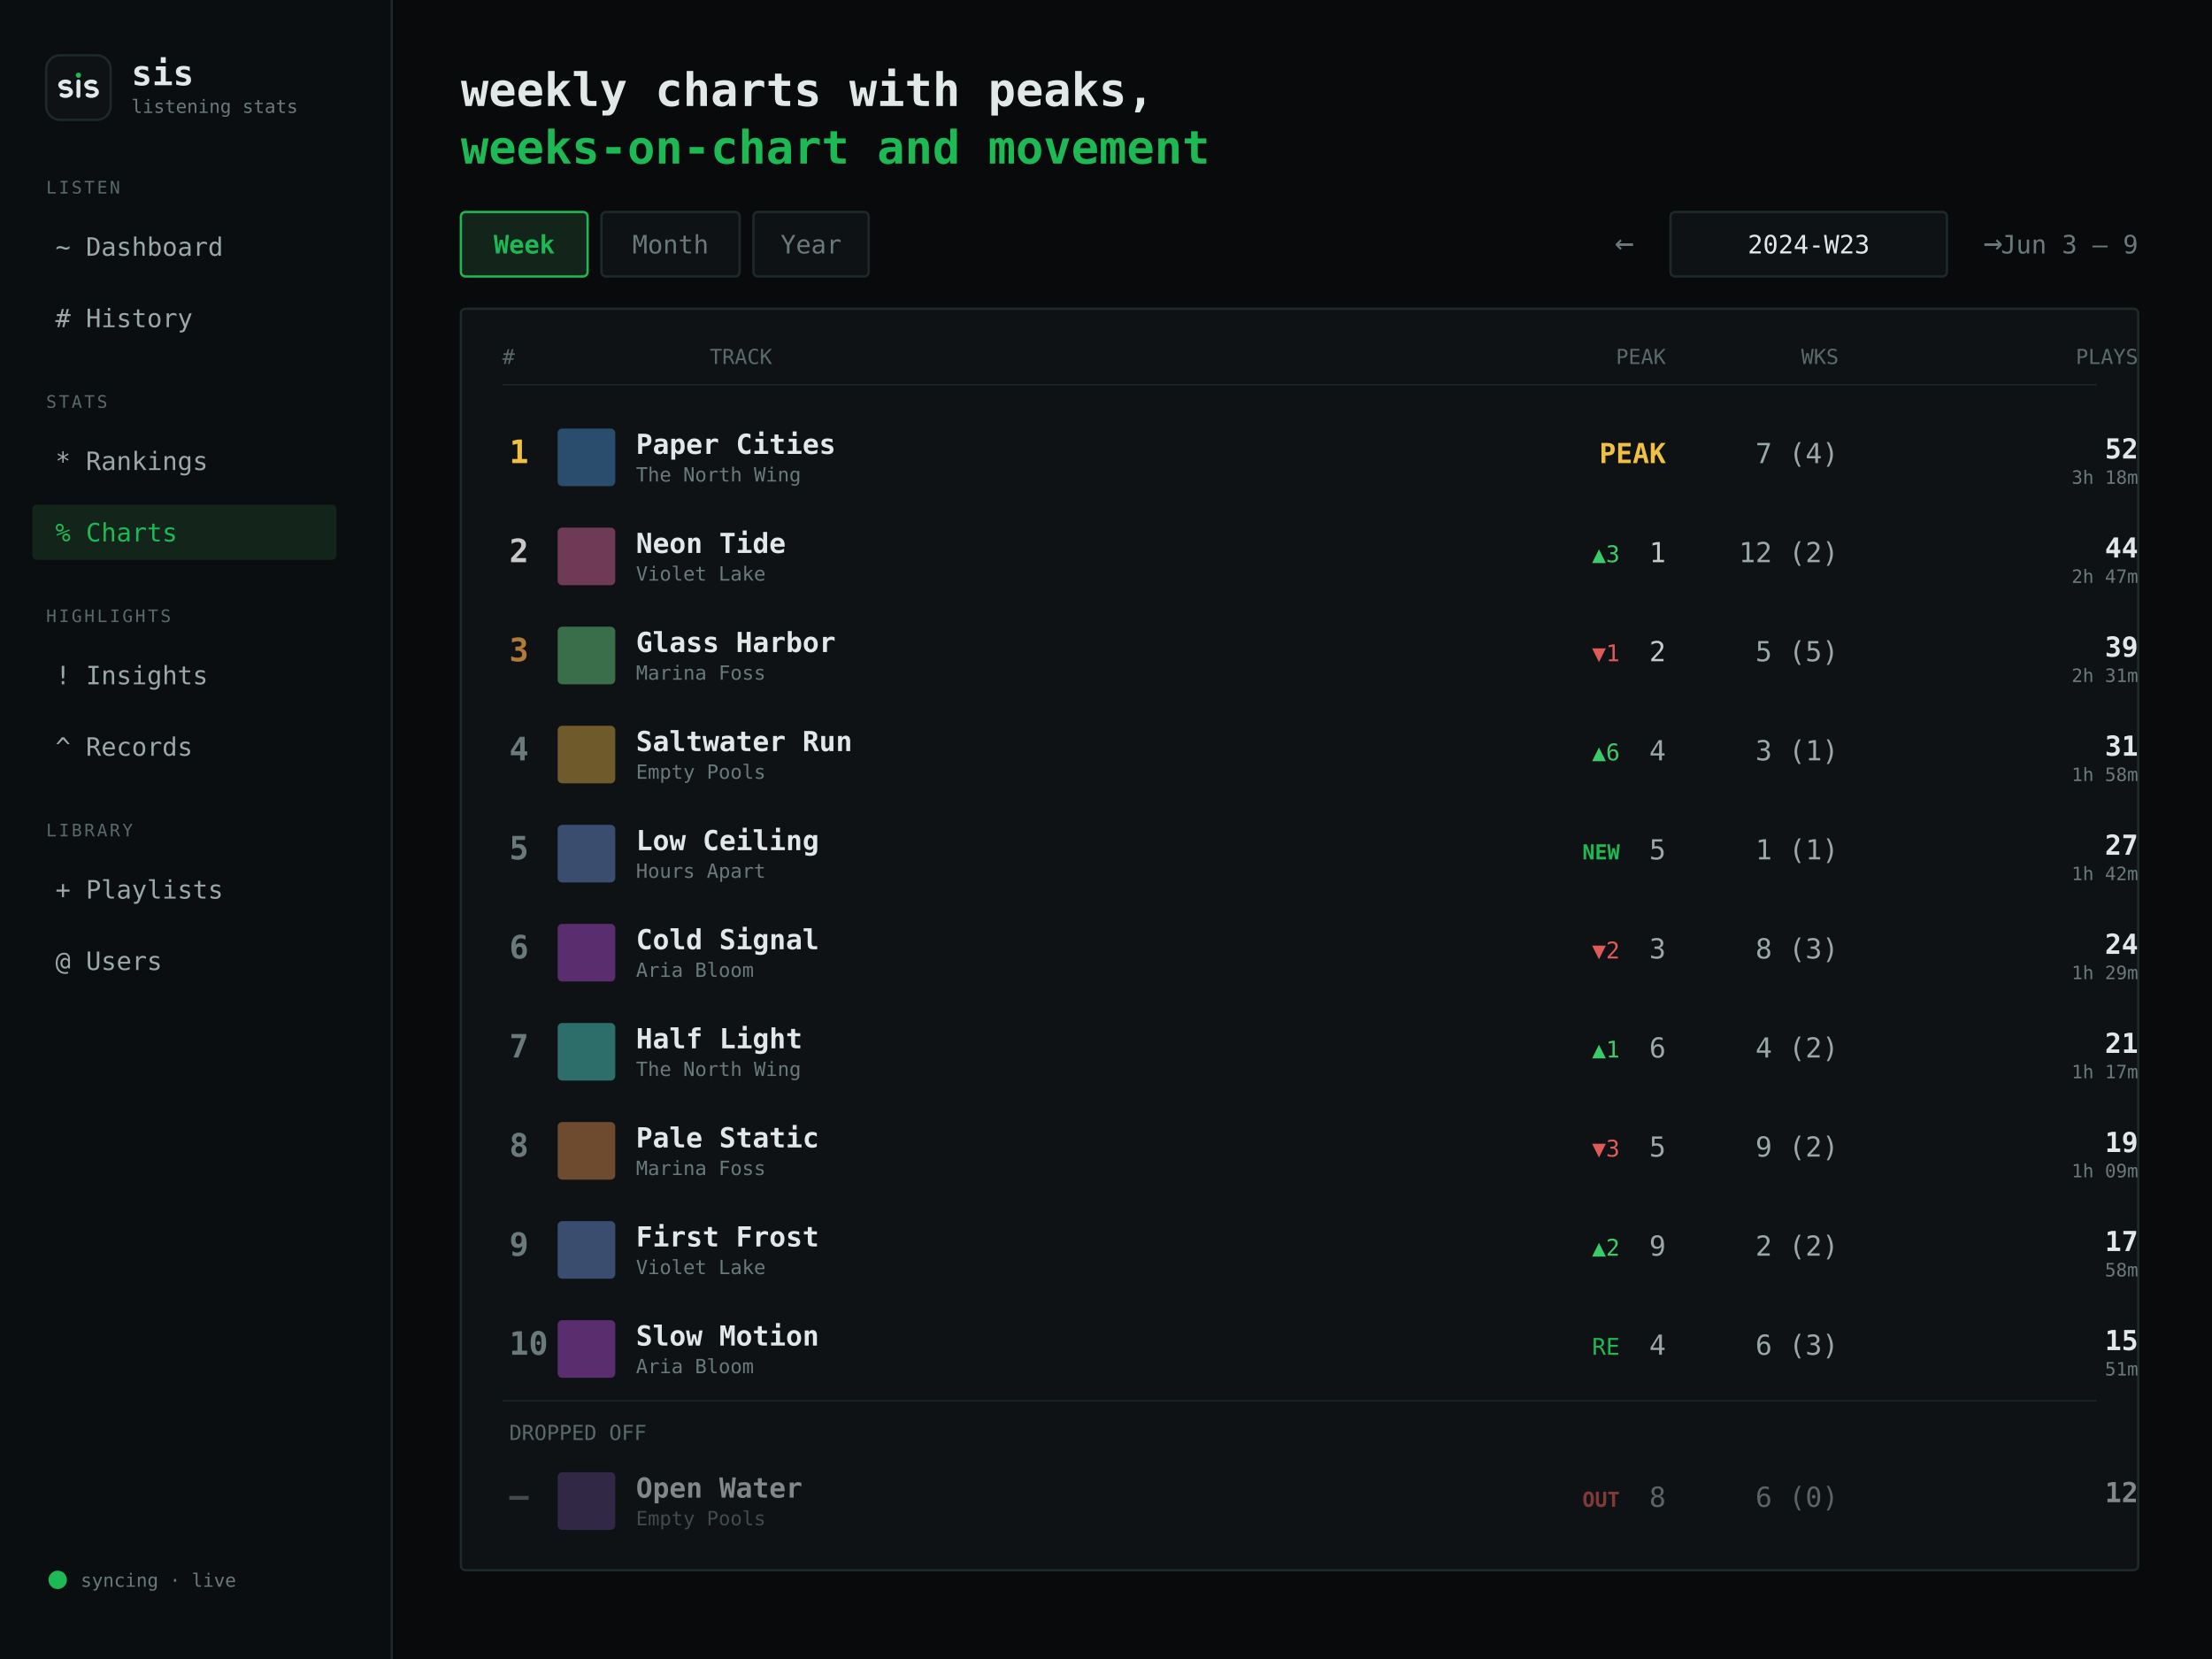
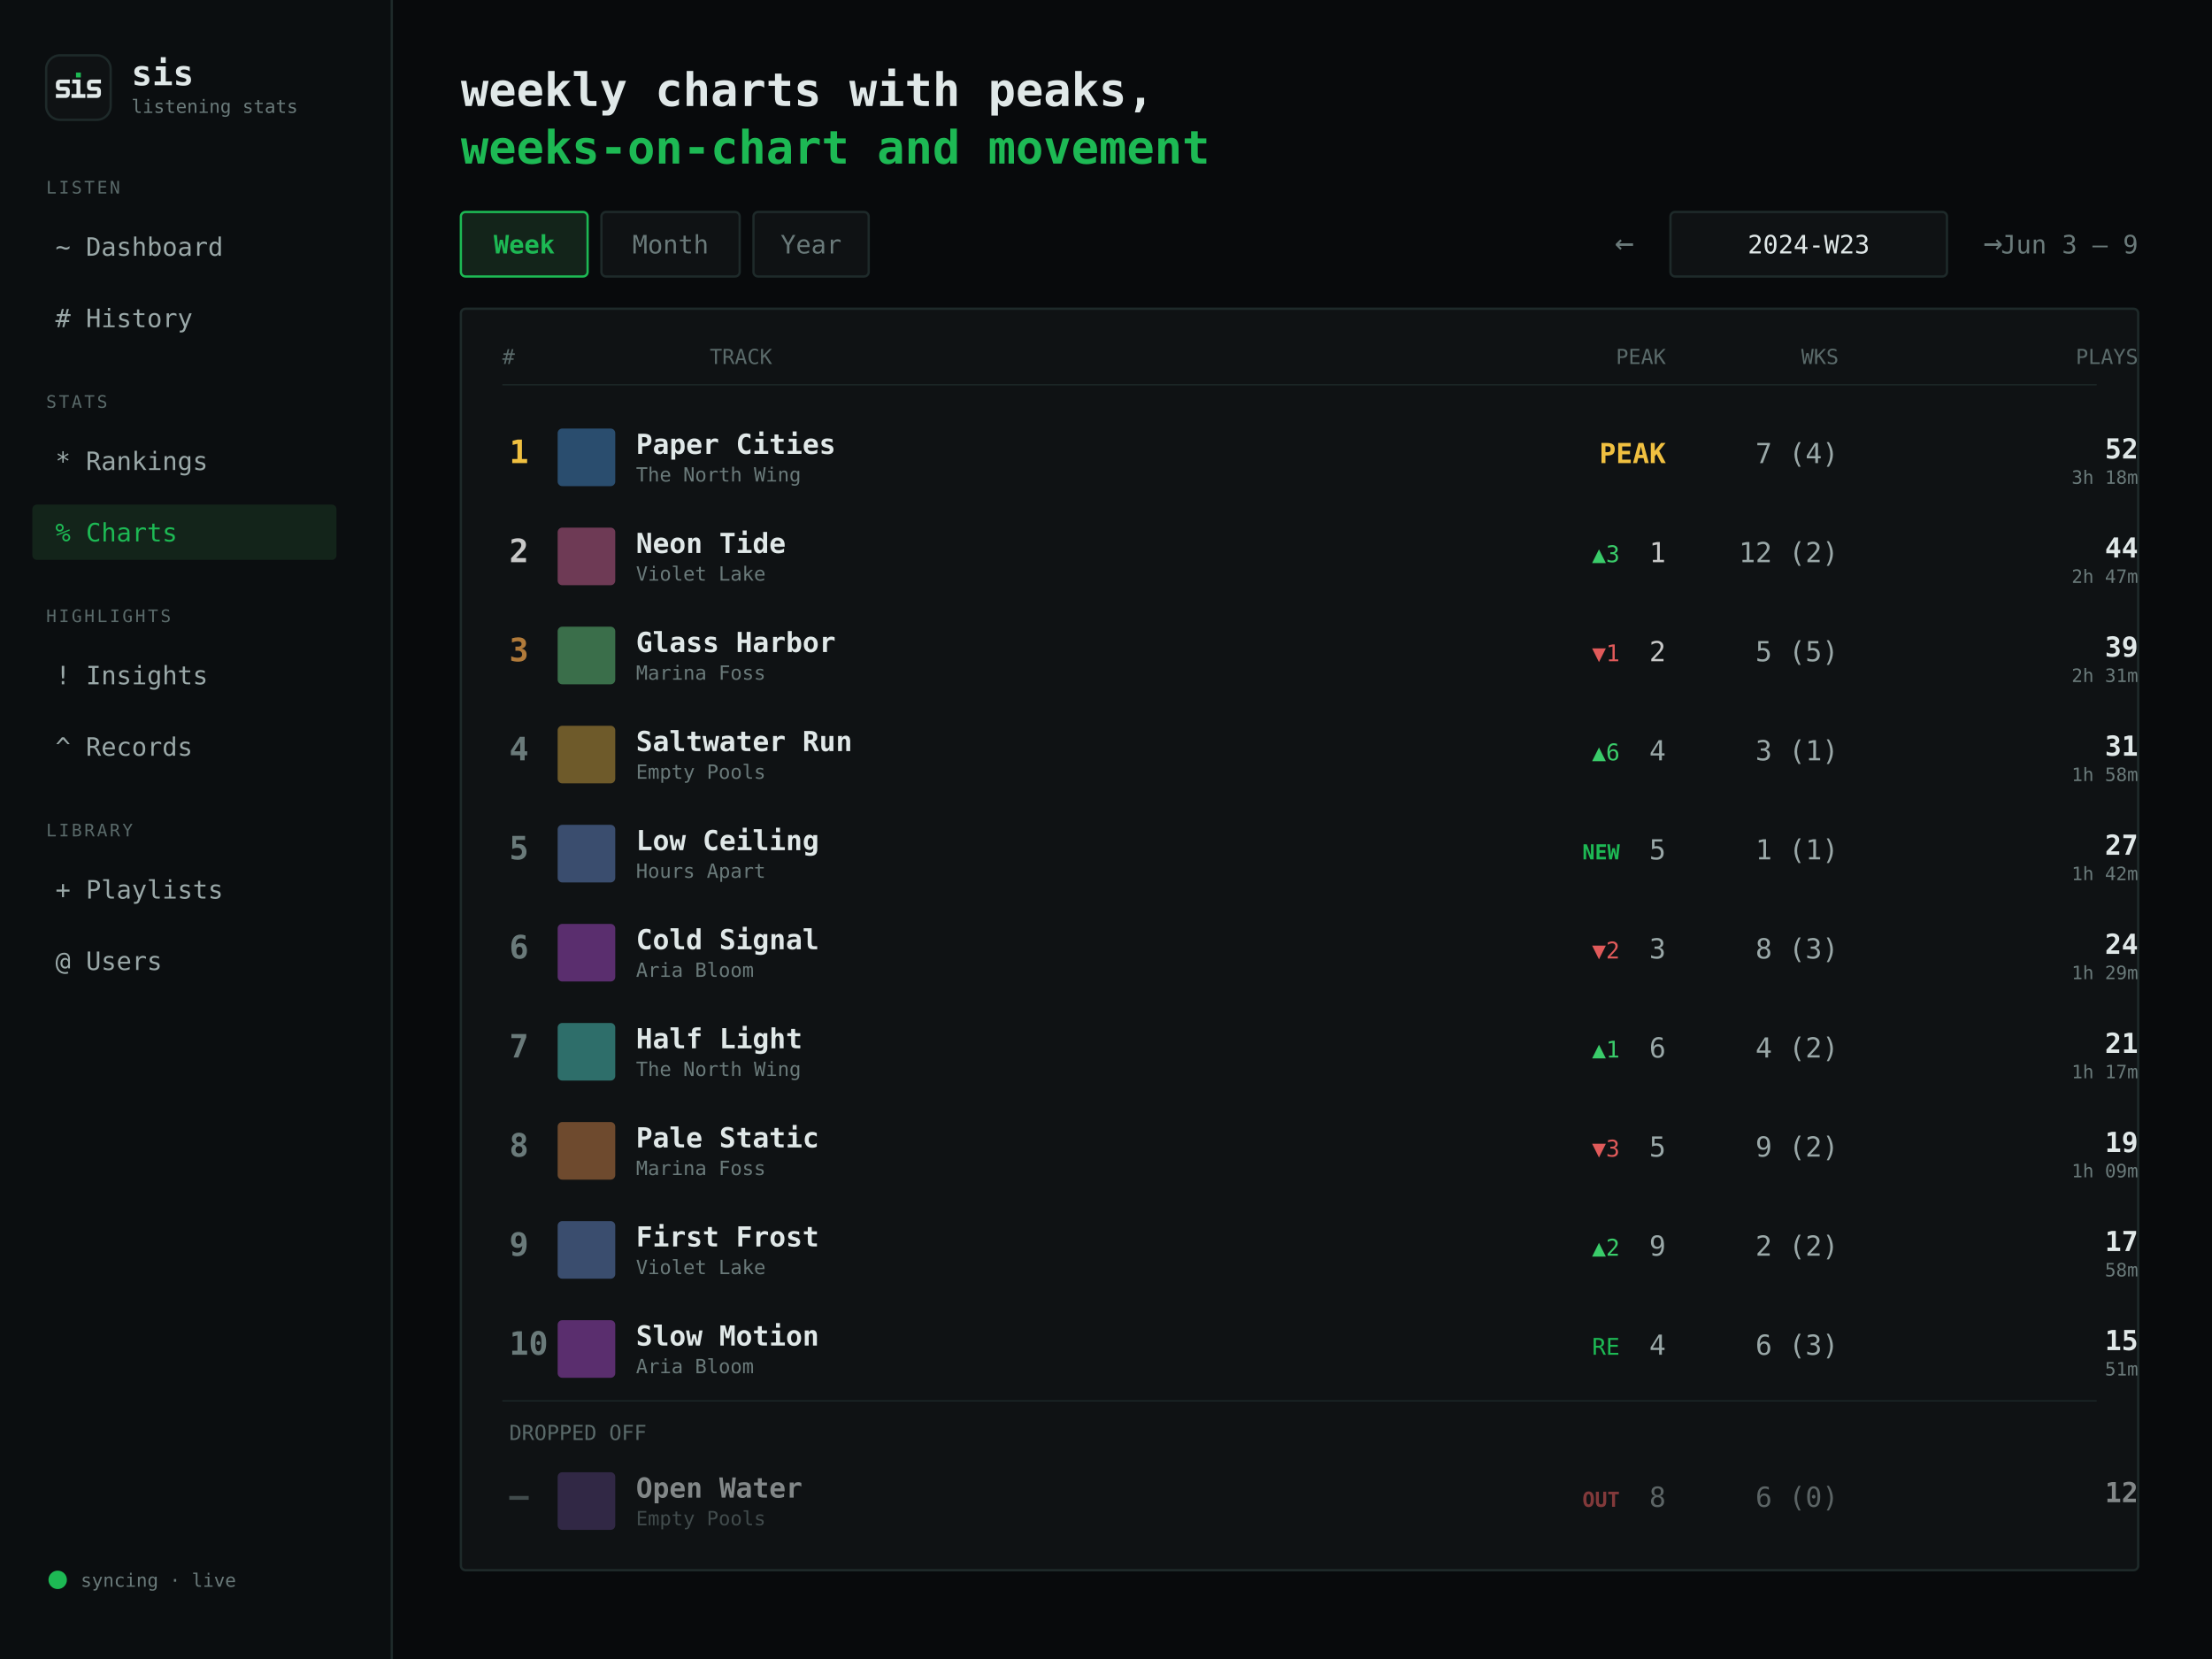
<svg xmlns="http://www.w3.org/2000/svg" width="2732" height="2048" viewBox="0 0 1920 1439.4" font-family="DejaVu Sans Mono, monospace">
  <rect x="-8" y="-8" width="1936" height="1455.4" fill="#080a0c" />
  <rect x="-8" y="-8" width="348" height="1455.4" fill="#0b0e10" />
  <line x1="340" y1="-8" x2="340" y2="1447.4" stroke="#1e2a2a" stroke-width="2" />
  <g transform="translate(40,48)">
    <rect x="0" y="0" width="56" height="56" rx="12" fill="#0f1214" stroke="#1e2a2a" stroke-width="2" />
-     <g transform="translate(10.21 15) scale(0.2421) translate(0 -16.12)">
-       <path d="M40.06 51.43A18.8 12.22 0 1 0 27 72.44A20 13.78 0 1 1 13.11 96.13M73.5 100V48M133.06 51.43A18.8 12.22 0 1 0 120 72.44A20 13.78 0 1 1 106.11 96.13" fill="none" stroke="#e0e8e8" stroke-width="14" stroke-linecap="round" stroke-linejoin="round" />
-       <circle cx="73.5" cy="25.62" r="9.5" fill="#1db954" />
+     <g transform="translate(8.46 15) scale(0.2413) translate(0 -15.8)">
+       <path d="M43 48H14A7 7 0 0 0 7 55V67A7 7 0 0 0 14 74H36A7 7 0 0 1 43 81V93A7 7 0 0 1 36 100H7M81 100V48M65.88 48H81M63 100H99M155 48H126A7 7 0 0 0 119 55V67A7 7 0 0 0 126 74H148A7 7 0 0 1 155 81V93A7 7 0 0 1 148 100H119" fill="none" stroke="#e0e8e8" stroke-width="14" stroke-linecap="square" stroke-linejoin="miter" />
+       <rect x="72.25" y="15.8" width="17.5" height="17.5" fill="#1db954" />
    </g>
    <text x="74" y="26" font-size="30" font-weight="700" fill="#e0e8e8">sis</text>
    <text x="74" y="50" font-size="16" fill="#6a7a7a">listening stats</text>
  </g>
  <g transform="translate(40,168)" font-size="22">
    <text x="0" y="0" font-size="15" fill="#5a6a6a" letter-spacing="2">LISTEN</text>
    <text x="8" y="54" fill="#9aa8a8">~  Dashboard</text>
    <text x="8" y="116" fill="#9aa8a8">#  History</text>
    <text x="0" y="186" font-size="15" fill="#5a6a6a" letter-spacing="2">STATS</text>
    <text x="8" y="240" fill="#9aa8a8">*  Rankings</text>
    <rect x="-12" y="270" width="264" height="48" rx="4" fill="#13241a" />
    <text x="8" y="302" fill="#1db954">%  Charts</text>
    <text x="0" y="372" font-size="15" fill="#5a6a6a" letter-spacing="2">HIGHLIGHTS</text>
    <text x="8" y="426" fill="#9aa8a8">!  Insights</text>
    <text x="8" y="488" fill="#9aa8a8">^  Records</text>
    <text x="0" y="558" font-size="15" fill="#5a6a6a" letter-spacing="2">LIBRARY</text>
    <text x="8" y="612" fill="#9aa8a8">+  Playlists</text>
    <text x="8" y="674" fill="#9aa8a8">@  Users</text>
  </g>
  <g transform="translate(40,1379.4)">
    <circle cx="10" cy="-8" r="8" fill="#1db954" />
    <text x="30" y="-2" font-size="16" fill="#6a7a7a">syncing · live</text>
  </g>
  <g transform="translate(400,56)">
    <text x="0" y="36" font-size="40" font-weight="700" fill="#e0e8e8">weekly charts with peaks,</text>
    <text x="0" y="86" font-size="40" font-weight="700" fill="#1db954">weeks-on-chart and movement</text>
    <g transform="translate(0,128)">
      <rect x="0" y="0" width="110" height="56" rx="4" fill="#13241a" stroke="#1db954" stroke-width="2" />
      <text x="55" y="36" font-size="22" font-weight="700" fill="#1db954" text-anchor="middle">Week</text>
      <rect x="122" y="0" width="120" height="56" rx="4" fill="#0f1214" stroke="#1e2a2a" stroke-width="2" />
      <text x="182" y="36" font-size="22" fill="#6a7a7a" text-anchor="middle">Month</text>
      <rect x="254" y="0" width="100" height="56" rx="4" fill="#0f1214" stroke="#1e2a2a" stroke-width="2" />
      <text x="304" y="36" font-size="22" fill="#6a7a7a" text-anchor="middle">Year</text>
      <text x="1010" y="36" font-size="28" fill="#6a7a7a" text-anchor="middle">←</text>
      <rect x="1050" y="0" width="240" height="56" rx="4" fill="#0f1214" stroke="#1e2a2a" stroke-width="2" />
      <text x="1170" y="36" font-size="22" fill="#e0e8e8" text-anchor="middle">2024-W23</text>
      <text x="1330" y="36" font-size="28" fill="#6a7a7a" text-anchor="middle">→</text>
      <text x="1456" y="36" font-size="22" fill="#6a7a7a" text-anchor="end">Jun 3 – 9</text>
    </g>
    <g transform="translate(0,212)">
      <rect width="1456" height="1095" rx="4" fill="#0f1214" stroke="#1e2a2a" stroke-width="2" />
      <g transform="translate(36,48)" font-size="18" fill="#5a6a6a">
        <text x="0" y="0">#</text>
        <text x="180" y="0">TRACK</text>
        <text x="1010" y="0" text-anchor="end">PEAK</text>
        <text x="1160" y="0" text-anchor="end">WKS</text>
        <text x="1420" y="0" text-anchor="end">PLAYS</text>
      </g>
      <line x1="36" y1="66" x2="1420" y2="66" stroke="#1e2a2a" stroke-width="1" />
      <g transform="translate(36,84)" font-size="24">
        <g>
          <text x="6" y="50" font-size="28" font-weight="700" fill="#f0c040">1</text>
          <rect x="48" y="20" width="50" height="50" rx="4" fill="#2a4d6e" />
          <text x="116" y="42" font-weight="700" fill="#e0e8e8">Paper Cities</text>
          <text x="116" y="66" font-size="17" fill="#6a7a7a">The North Wing</text>
          <text x="1010" y="50" fill="#f0c040" text-anchor="end" font-weight="700">PEAK</text>
          <text x="1160" y="50" fill="#9aa8a8" text-anchor="end">7 (4)</text>
          <text x="1420" y="46" font-weight="700" fill="#e0e8e8" text-anchor="end">52</text>
          <text x="1420" y="68" font-size="16" fill="#6a7a7a" text-anchor="end">3h 18m</text>
        </g>
        <g transform="translate(0,86)">
          <text x="6" y="50" font-size="28" font-weight="700" fill="#c8c8c8">2</text>
          <rect x="48" y="20" width="50" height="50" rx="4" fill="#6e3a55" />
          <text x="116" y="42" font-weight="700" fill="#e0e8e8">Neon Tide</text>
          <text x="116" y="66" font-size="17" fill="#6a7a7a">Violet Lake</text>
          <text x="970" y="50" fill="#3acc6a" text-anchor="end" font-size="20">▲3</text>
          <text x="1010" y="50" fill="#c8c8c8" text-anchor="end">1</text>
          <text x="1160" y="50" fill="#9aa8a8" text-anchor="end">12 (2)</text>
          <text x="1420" y="46" font-weight="700" fill="#e0e8e8" text-anchor="end">44</text>
          <text x="1420" y="68" font-size="16" fill="#6a7a7a" text-anchor="end">2h 47m</text>
        </g>
        <g transform="translate(0,172)">
          <text x="6" y="50" font-size="28" font-weight="700" fill="#b07a3a">3</text>
          <rect x="48" y="20" width="50" height="50" rx="4" fill="#3a6e4a" />
          <text x="116" y="42" font-weight="700" fill="#e0e8e8">Glass Harbor</text>
          <text x="116" y="66" font-size="17" fill="#6a7a7a">Marina Foss</text>
          <text x="970" y="50" fill="#e05a5a" text-anchor="end" font-size="20">▼1</text>
          <text x="1010" y="50" fill="#c8c8c8" text-anchor="end">2</text>
          <text x="1160" y="50" fill="#9aa8a8" text-anchor="end">5 (5)</text>
          <text x="1420" y="46" font-weight="700" fill="#e0e8e8" text-anchor="end">39</text>
          <text x="1420" y="68" font-size="16" fill="#6a7a7a" text-anchor="end">2h 31m</text>
        </g>
        <g transform="translate(0,258)">
          <text x="6" y="50" font-size="28" font-weight="700" fill="#6a7a7a">4</text>
          <rect x="48" y="20" width="50" height="50" rx="4" fill="#6e5a2a" />
          <text x="116" y="42" font-weight="700" fill="#e0e8e8">Saltwater Run</text>
          <text x="116" y="66" font-size="17" fill="#6a7a7a">Empty Pools</text>
          <text x="970" y="50" fill="#3acc6a" text-anchor="end" font-size="20">▲6</text>
          <text x="1010" y="50" fill="#9aa8a8" text-anchor="end">4</text>
          <text x="1160" y="50" fill="#9aa8a8" text-anchor="end">3 (1)</text>
          <text x="1420" y="46" font-weight="700" fill="#e0e8e8" text-anchor="end">31</text>
          <text x="1420" y="68" font-size="16" fill="#6a7a7a" text-anchor="end">1h 58m</text>
        </g>
        <g transform="translate(0,344)">
          <text x="6" y="50" font-size="28" font-weight="700" fill="#6a7a7a">5</text>
          <rect x="48" y="20" width="50" height="50" rx="4" fill="#3a4d6e" />
          <text x="116" y="42" font-weight="700" fill="#e0e8e8">Low Ceiling</text>
          <text x="116" y="66" font-size="17" fill="#6a7a7a">Hours Apart</text>
          <text x="970" y="50" fill="#1db954" text-anchor="end" font-size="18" font-weight="700">NEW</text>
          <text x="1010" y="50" fill="#9aa8a8" text-anchor="end">5</text>
          <text x="1160" y="50" fill="#9aa8a8" text-anchor="end">1 (1)</text>
          <text x="1420" y="46" font-weight="700" fill="#e0e8e8" text-anchor="end">27</text>
          <text x="1420" y="68" font-size="16" fill="#6a7a7a" text-anchor="end">1h 42m</text>
        </g>
        <g transform="translate(0,430)">
          <text x="6" y="50" font-size="28" font-weight="700" fill="#6a7a7a">6</text>
          <rect x="48" y="20" width="50" height="50" rx="4" fill="#5a2e6e" />
          <text x="116" y="42" font-weight="700" fill="#e0e8e8">Cold Signal</text>
          <text x="116" y="66" font-size="17" fill="#6a7a7a">Aria Bloom</text>
          <text x="970" y="50" fill="#e05a5a" text-anchor="end" font-size="20">▼2</text>
          <text x="1010" y="50" fill="#9aa8a8" text-anchor="end">3</text>
          <text x="1160" y="50" fill="#9aa8a8" text-anchor="end">8 (3)</text>
          <text x="1420" y="46" font-weight="700" fill="#e0e8e8" text-anchor="end">24</text>
          <text x="1420" y="68" font-size="16" fill="#6a7a7a" text-anchor="end">1h 29m</text>
        </g>
        <g transform="translate(0,516)">
          <text x="6" y="50" font-size="28" font-weight="700" fill="#6a7a7a">7</text>
          <rect x="48" y="20" width="50" height="50" rx="4" fill="#2e6e6a" />
          <text x="116" y="42" font-weight="700" fill="#e0e8e8">Half Light</text>
          <text x="116" y="66" font-size="17" fill="#6a7a7a">The North Wing</text>
          <text x="970" y="50" fill="#3acc6a" text-anchor="end" font-size="20">▲1</text>
          <text x="1010" y="50" fill="#9aa8a8" text-anchor="end">6</text>
          <text x="1160" y="50" fill="#9aa8a8" text-anchor="end">4 (2)</text>
          <text x="1420" y="46" font-weight="700" fill="#e0e8e8" text-anchor="end">21</text>
          <text x="1420" y="68" font-size="16" fill="#6a7a7a" text-anchor="end">1h 17m</text>
        </g>
        <g transform="translate(0,602)">
          <text x="6" y="50" font-size="28" font-weight="700" fill="#6a7a7a">8</text>
          <rect x="48" y="20" width="50" height="50" rx="4" fill="#6e4a2e" />
          <text x="116" y="42" font-weight="700" fill="#e0e8e8">Pale Static</text>
          <text x="116" y="66" font-size="17" fill="#6a7a7a">Marina Foss</text>
          <text x="970" y="50" fill="#e05a5a" text-anchor="end" font-size="20">▼3</text>
          <text x="1010" y="50" fill="#9aa8a8" text-anchor="end">5</text>
          <text x="1160" y="50" fill="#9aa8a8" text-anchor="end">9 (2)</text>
          <text x="1420" y="46" font-weight="700" fill="#e0e8e8" text-anchor="end">19</text>
          <text x="1420" y="68" font-size="16" fill="#6a7a7a" text-anchor="end">1h 09m</text>
        </g>
        <g transform="translate(0,688)">
          <text x="6" y="50" font-size="28" font-weight="700" fill="#6a7a7a">9</text>
          <rect x="48" y="20" width="50" height="50" rx="4" fill="#3a4d6e" />
          <text x="116" y="42" font-weight="700" fill="#e0e8e8">First Frost</text>
          <text x="116" y="66" font-size="17" fill="#6a7a7a">Violet Lake</text>
          <text x="970" y="50" fill="#3acc6a" text-anchor="end" font-size="20">▲2</text>
          <text x="1010" y="50" fill="#9aa8a8" text-anchor="end">9</text>
          <text x="1160" y="50" fill="#9aa8a8" text-anchor="end">2 (2)</text>
          <text x="1420" y="46" font-weight="700" fill="#e0e8e8" text-anchor="end">17</text>
          <text x="1420" y="68" font-size="16" fill="#6a7a7a" text-anchor="end">58m</text>
        </g>
        <g transform="translate(0,774)">
          <text x="6" y="50" font-size="28" font-weight="700" fill="#6a7a7a">10</text>
          <rect x="48" y="20" width="50" height="50" rx="4" fill="#5a2e6e" />
          <text x="116" y="42" font-weight="700" fill="#e0e8e8">Slow Motion</text>
          <text x="116" y="66" font-size="17" fill="#6a7a7a">Aria Bloom</text>
          <text x="970" y="50" fill="#1db954" text-anchor="end" font-size="20">RE</text>
          <text x="1010" y="50" fill="#9aa8a8" text-anchor="end">4</text>
          <text x="1160" y="50" fill="#9aa8a8" text-anchor="end">6 (3)</text>
          <text x="1420" y="46" font-weight="700" fill="#e0e8e8" text-anchor="end">15</text>
          <text x="1420" y="68" font-size="16" fill="#6a7a7a" text-anchor="end">51m</text>
        </g>
        <line x1="0" y1="864" x2="1384" y2="864" stroke="#1e2a2a" stroke-width="1" />
        <text x="6" y="898" font-size="18" fill="#5a6a6a">DROPPED OFF</text>
        <g transform="translate(0,906)" opacity="0.55">
          <text x="6" y="50" font-size="28" font-weight="700" fill="#6a7a7a">—</text>
          <rect x="48" y="20" width="50" height="50" rx="4" fill="#4d3a6e" />
          <text x="116" y="42" font-weight="700" fill="#e0e8e8">Open Water</text>
          <text x="116" y="66" font-size="17" fill="#6a7a7a">Empty Pools</text>
          <text x="970" y="50" fill="#e05a5a" text-anchor="end" font-size="18" font-weight="700">OUT</text>
          <text x="1010" y="50" fill="#9aa8a8" text-anchor="end">8</text>
          <text x="1160" y="50" fill="#9aa8a8" text-anchor="end">6 (0)</text>
          <text x="1420" y="46" font-weight="700" fill="#e0e8e8" text-anchor="end">12</text>
        </g>
      </g>
    </g>
  </g>
</svg>
